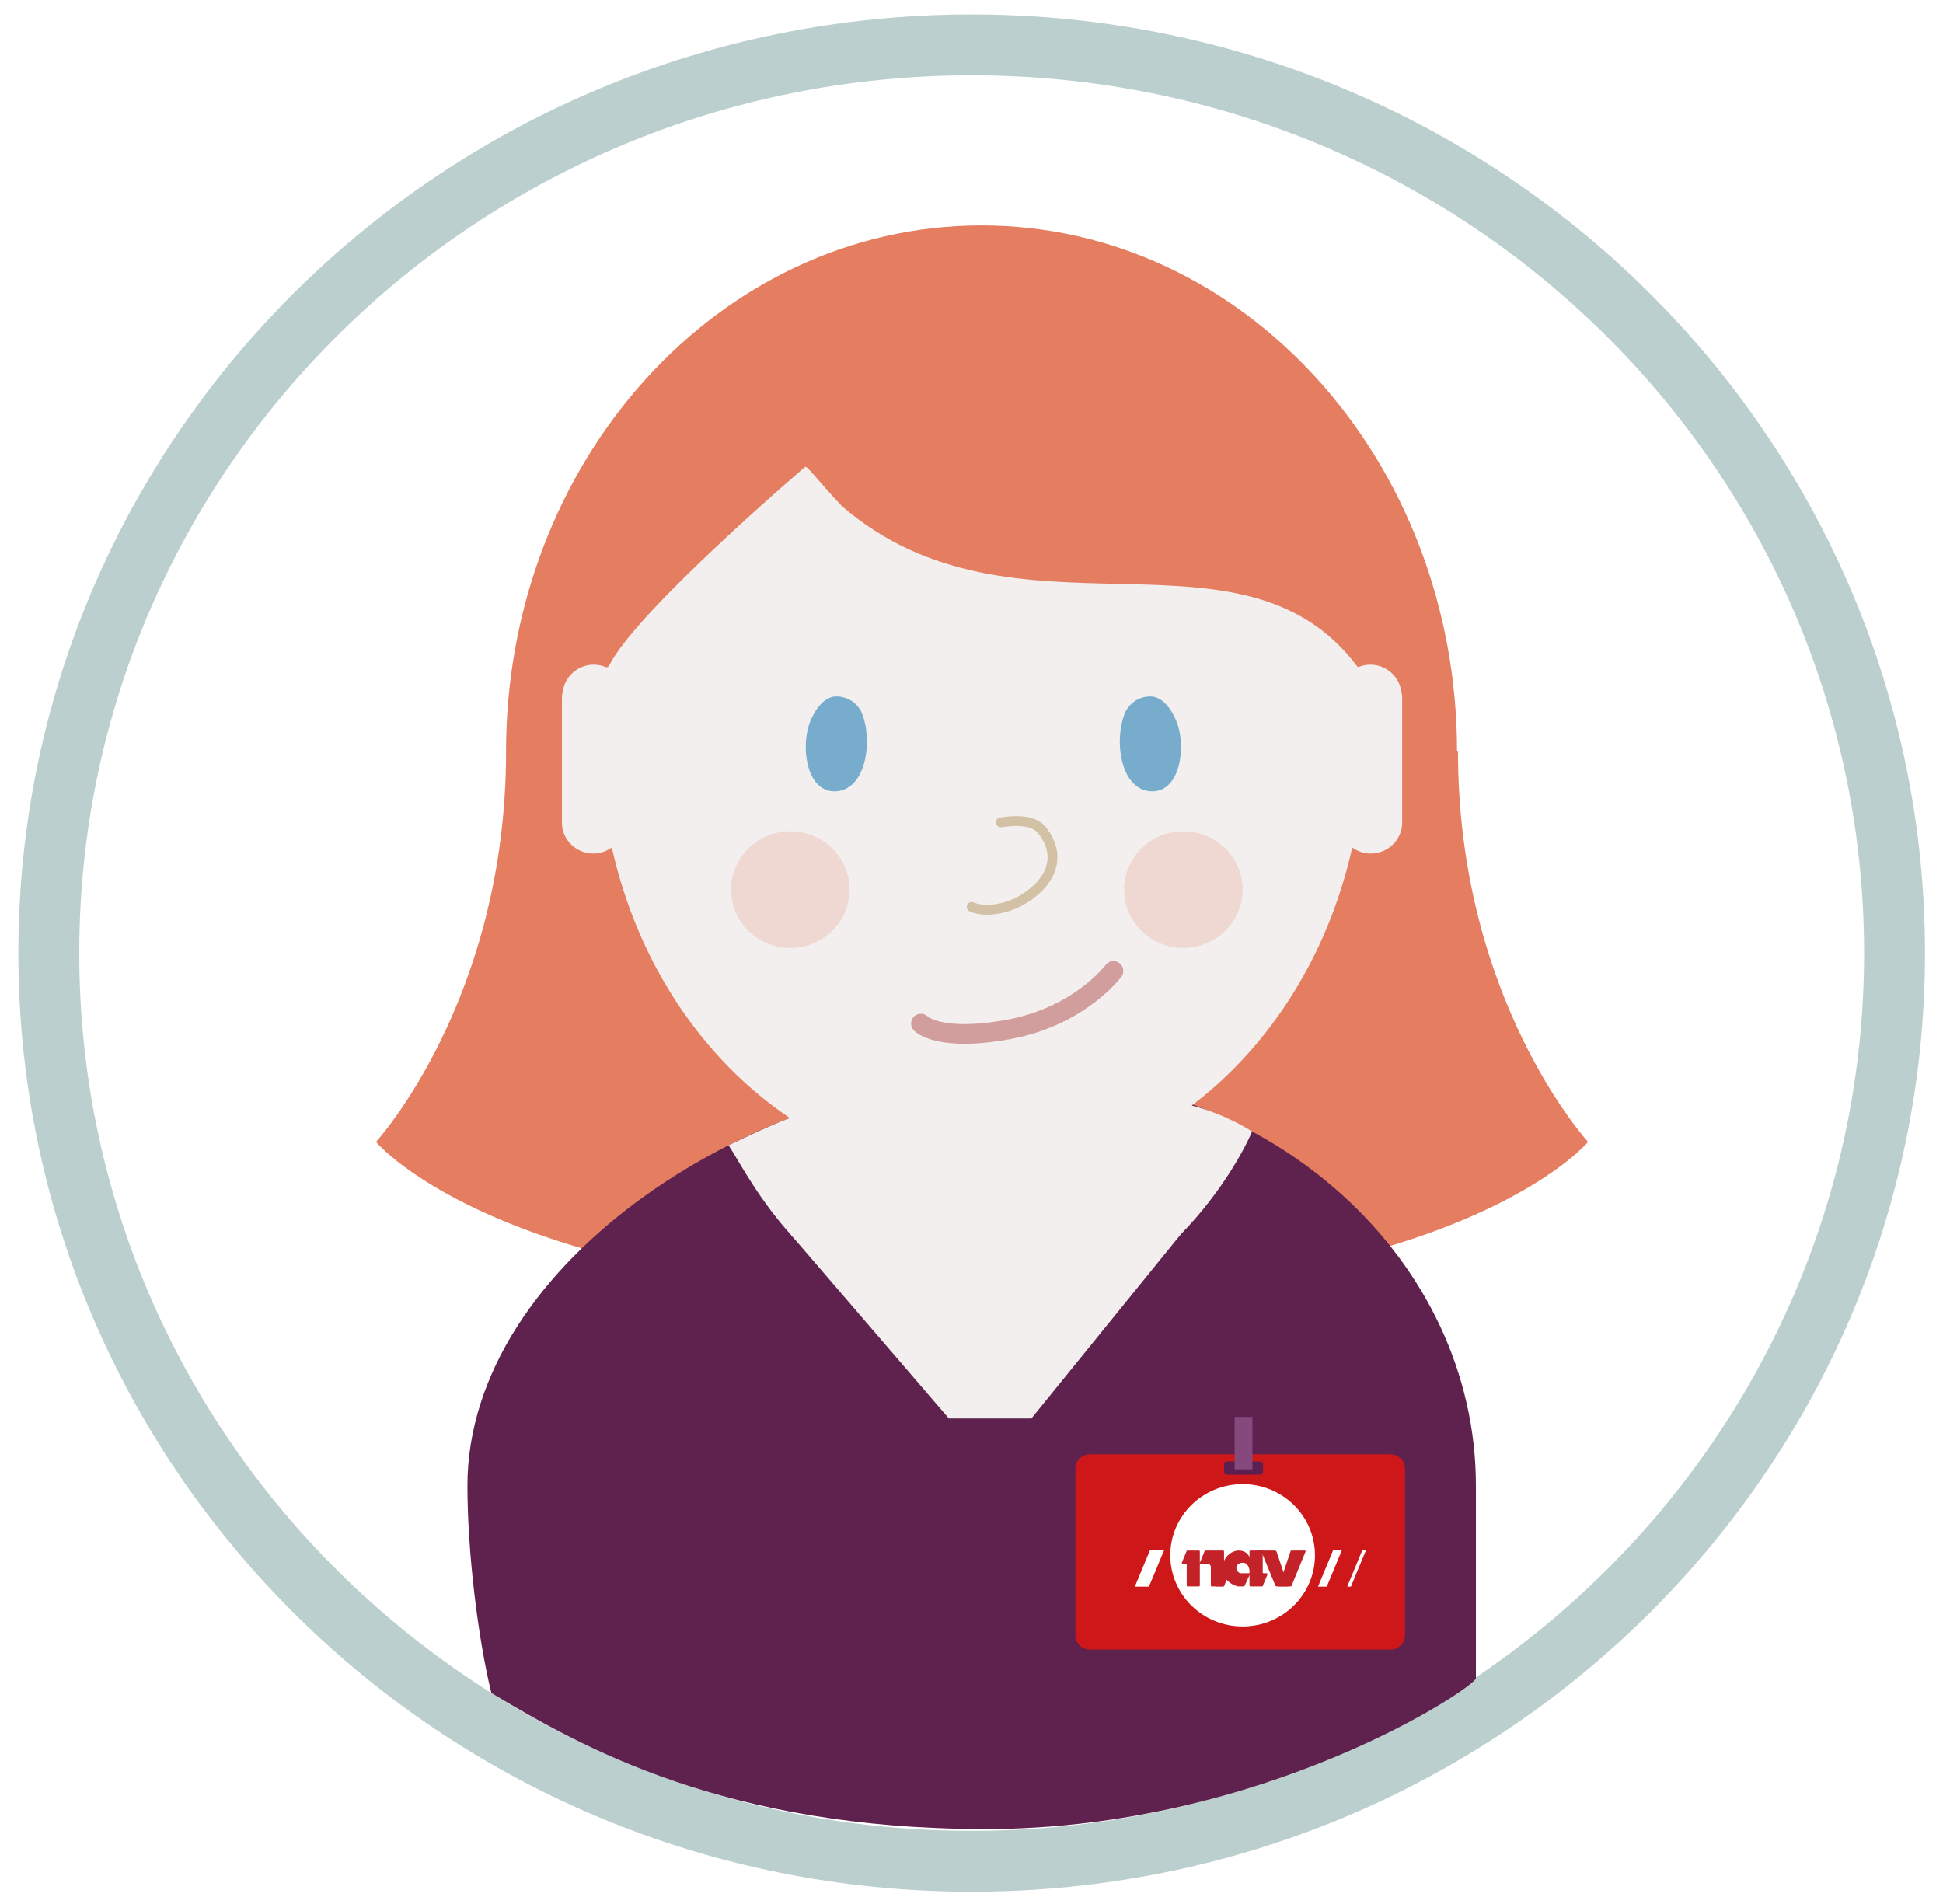
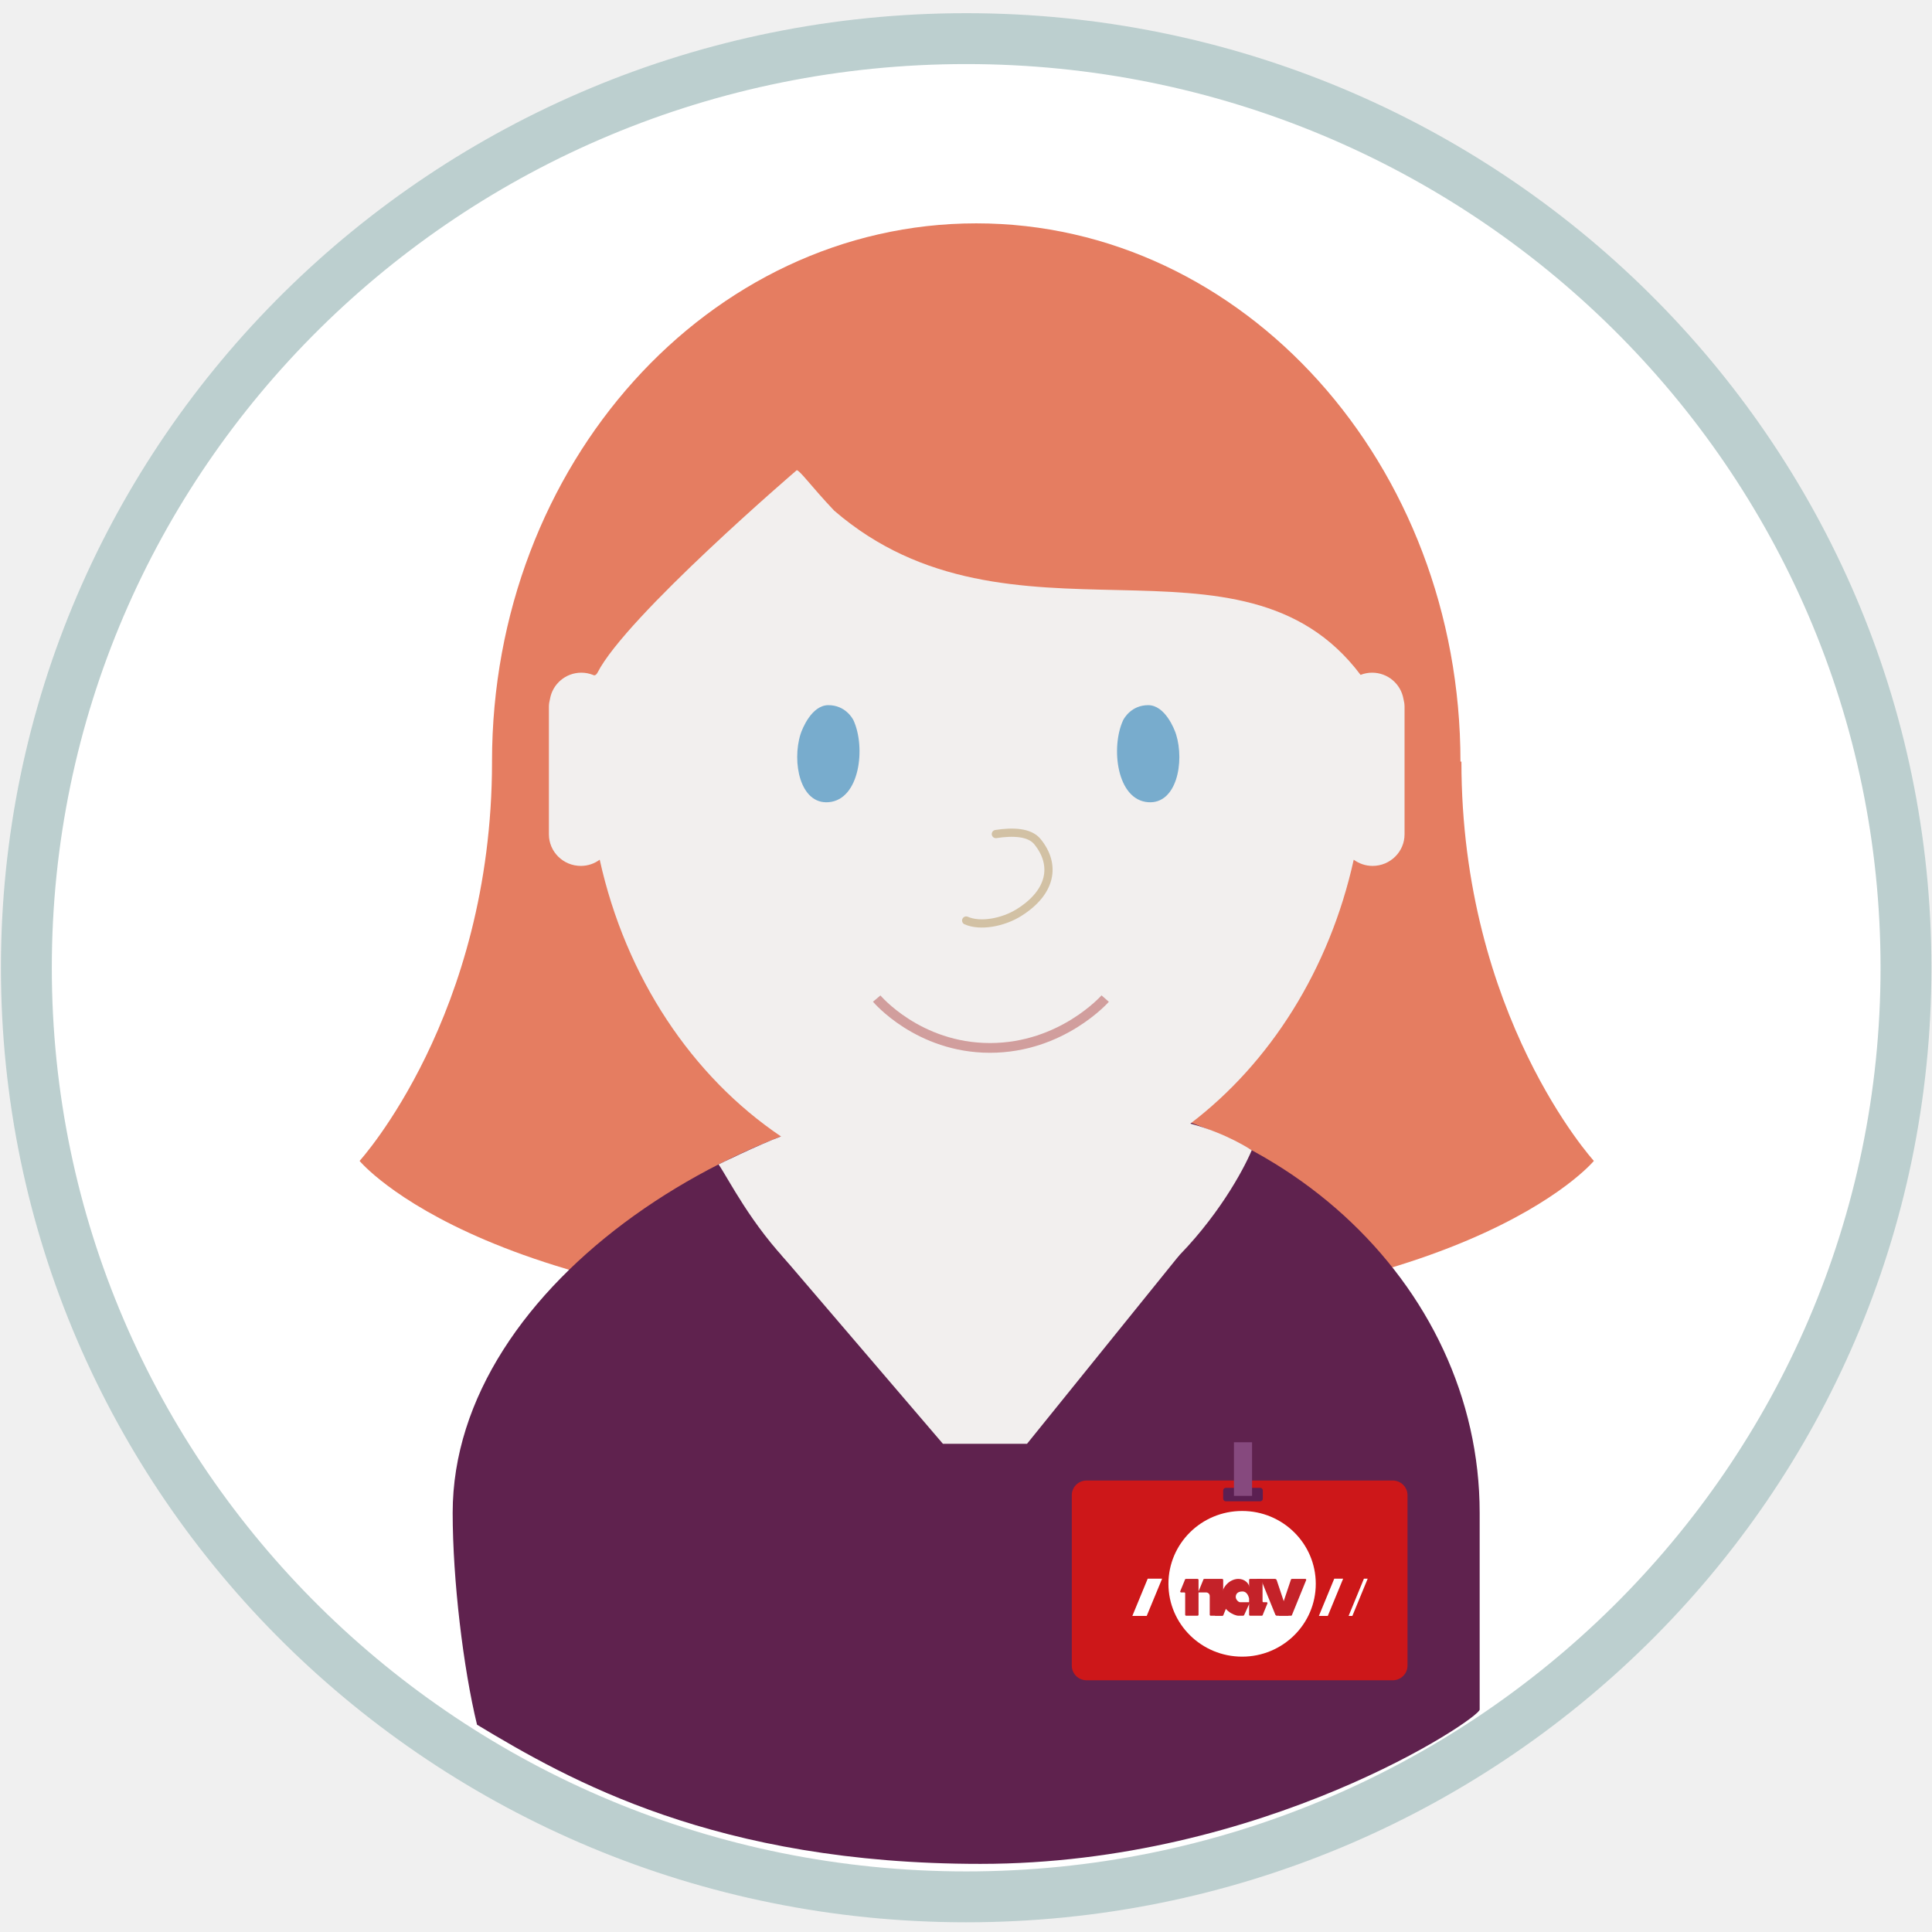
- <svg xmlns="http://www.w3.org/2000/svg" width="100px" height="98px" viewBox="0 0 100 98" version="1.1">
+ <svg xmlns="http://www.w3.org/2000/svg" width="119px" height="119px" viewBox="0 0 119 119" version="1.1">
  <defs />
-   <g id="Page-1" stroke="none" stroke-width="1" fill="none" fill-rule="evenodd">
-     <g id="Release-29.-sep---intro-på-sykmeldingen" transform="translate(-231, -391)">
-       <text id="•-Vi-viser-deg-sykme" font-family="ArialMT, Arial" font-size="16" font-weight="normal" line-spacing="23" fill="#3E3832">
-         <tspan x="301" y="500">• Vi viser deg sykmeldingen din, og du sjekker om opplysningene er </tspan>
-         <tspan x="301" y="523">riktige. </tspan>
-         <tspan x="301" y="546">• Du starter sykmeldingen og sender den eventuelt til arbeidsgiveren </tspan>
-         <tspan x="301" y="569">din. </tspan>
-       </text>
-       <rect id="Bakgrunn---sykemelding" fill="#FFFFFF" x="192" y="364" width="640" height="394" />
-       <g id="NAV-ansatt-illustrasjon" transform="translate(233, 393)">
-         <g id="Page-1-Copy">
-           <path d="M95.506,47.055 C95.506,72.872 74.24,93.801 48.009,93.801 C21.777,93.801 0.512,72.872 0.512,47.055 C0.512,21.238 21.777,0.31 48.009,0.31 C74.24,0.31 95.506,21.238 95.506,47.055 L95.506,47.055 Z" id="Fill-1" fill="#FFFFFF" />
-           <path d="M95.506,47.055 C95.506,72.872 74.24,93.801 48.009,93.801 C21.777,93.801 0.512,72.872 0.512,47.055 C0.512,21.238 21.777,0.31 48.009,0.31 C74.24,0.31 95.506,21.238 95.506,47.055 L95.506,47.055 Z" id="Stroke-3" stroke="#BCCFCF" stroke-width="3.134" />
-           <path d="M73.038,36.684 L72.989,36.684 C72.989,21.729 62.033,9.603 48.518,9.603 C35.002,9.603 24.045,21.729 24.045,36.684 C24.045,36.689 24.046,36.693 24.046,36.698 C24.041,49.471 17.352,56.774 17.352,56.774 C17.352,56.774 23.958,64.753 48.518,64.753 L48.542,64.752 L48.566,64.753 C73.126,64.753 79.732,56.774 79.732,56.774 C79.732,56.774 73.038,49.466 73.038,36.684" id="Fill-5" fill="#E57D61" />
-           <path d="M50.325,53.241 C63.541,53.241 73.961,62.908 73.961,74.475 L73.961,84.379 C73.961,84.821 63.068,92.142 48.729,92.142 C35.371,92.142 27.948,87.935 23.288,85.14 C22.595,82.307 22.057,77.866 22.057,74.475 C22.057,62.908 37.109,53.241 50.325,53.241" id="Fill-7" fill="#5F224E" />
-           <path d="M70.108,33.529 C69.977,32.78 69.319,32.21 68.523,32.21 C68.317,32.21 68.122,32.252 67.941,32.321 C67.918,32.323 67.896,32.324 67.873,32.327 C61.894,24.314 50.234,31.706 41.335,24.055 C40.194,22.858 39.6,22.024 39.444,22.024 C39.444,22.024 30.813,29.389 29.376,32.21 C29.376,32.21 29.275,32.412 29.144,32.321 C28.964,32.252 28.769,32.21 28.563,32.21 C27.765,32.21 27.107,32.781 26.976,33.529 C26.943,33.655 26.92,33.786 26.92,33.922 L26.92,40.342 C26.92,41.22 27.643,41.932 28.536,41.932 C28.894,41.932 29.221,41.814 29.489,41.62 C30.806,47.552 34.168,52.533 38.651,55.543 C37.5,55.969 35.495,56.949 35.495,56.949 C36.509,58.414 40.002,66.109 48.537,66.109 C57.072,66.109 61.592,58.251 62.441,56.237 C62.441,56.237 61.184,55.388 59.338,54.898 C63.367,51.848 66.367,47.147 67.595,41.62 C67.863,41.814 68.19,41.932 68.548,41.932 C69.44,41.932 70.164,41.22 70.164,40.342 L70.164,33.922 C70.164,33.786 70.141,33.655 70.108,33.529" id="Fill-9" fill="#F2EFEE" />
-           <path d="M60.872,75.693 L59.467,75.693 C59.274,75.693 59.117,75.539 59.117,75.349 L59.117,75.325 C59.117,75.135 59.274,74.981 59.467,74.981 L60.872,74.981 C61.065,74.981 61.221,75.135 61.221,75.325 L61.221,75.349 C61.221,75.539 61.065,75.693 60.872,75.693" id="Fill-11" fill="#5F224E" />
-           <path d="M41.051,38.727 C39.604,38.836 39.2,36.703 39.635,35.31 C39.717,35.046 40.196,33.845 41.044,33.845 C41.892,33.845 42.266,34.501 42.317,34.614 C42.94,35.972 42.635,38.607 41.051,38.727" id="Fill-13" fill="#78ACCD" />
-           <path d="M57.201,38.727 C58.648,38.836 59.053,36.703 58.617,35.31 C58.535,35.046 58.056,33.845 57.208,33.845 C56.361,33.845 55.987,34.501 55.935,34.614 C55.312,35.972 55.617,38.607 57.201,38.727" id="Fill-15" fill="#78ACCD" />
-           <path d="M45.397,50.683 C45.397,50.683 46.306,51.657 49.946,50.977 C53.585,50.298 55.305,47.974 55.305,47.974" id="Stroke-17" stroke="#D19E9D" stroke-width="1.013" stroke-linecap="round" />
-           <g id="Group-22" transform="translate(47.72254, 39.86906)">
-             <path d="M1.786,0.46 C2.651,0.327 3.495,0.359 3.89,0.845 C4.855,2.03 4.578,3.4 2.954,4.411 C2.141,4.916 0.991,5.123 0.286,4.811" id="Fill-19" fill="#F2EFEE" />
-             <path d="M1.786,0.46 C2.651,0.327 3.495,0.359 3.89,0.845 C4.855,2.03 4.578,3.4 2.954,4.411 C2.141,4.916 0.991,5.123 0.286,4.811" id="Stroke-21" stroke="#D2C1A4" stroke-width="0.506" stroke-linecap="round" />
-           </g>
-           <polygon id="Fill-23" fill="#F2EFEE" points="46.834 71.007 51.084 71.007 58.783 61.516 38.675 61.516" />
-           <path d="M69.564,82.905 L54.095,82.905 C53.681,82.905 53.346,82.574 53.346,82.167 L53.346,73.591 C53.346,73.184 53.681,72.854 54.095,72.854 L69.564,72.854 C69.978,72.854 70.313,73.184 70.313,73.591 L70.313,82.167 C70.313,82.574 69.978,82.905 69.564,82.905" id="Fill-25" fill="#CD1719" />
-           <path d="M65.677,78.051 C65.677,80.074 64.012,81.716 61.956,81.716 C59.898,81.716 58.231,80.074 58.231,78.051 C58.231,76.028 59.898,74.387 61.956,74.387 C64.012,74.387 65.677,76.028 65.677,78.051" id="Fill-27" fill="#FFFFFF" />
-           <polygon id="Fill-29" fill="#FFFFFF" points="57.133 79.666 56.407 79.666 57.183 77.794 57.911 77.794" />
-           <polygon id="Fill-31" fill="#FFFFFF" points="66.285 79.666 65.834 79.666 66.611 77.794 67.061 77.794" />
-           <polygon id="Fill-33" fill="#FFFFFF" points="67.527 79.666 67.336 79.666 68.111 77.794 68.301 77.794" />
-           <path d="M59.128,79.657 L59.7,79.657 C59.73,79.657 59.752,79.635 59.752,79.607 L59.752,77.855 C59.752,77.827 59.73,77.804 59.7,77.804 L59.122,77.804 C59.084,77.804 59.056,77.834 59.056,77.87 L58.828,78.422 C58.814,78.45 58.838,78.484 58.868,78.484 L59.031,78.484 C59.056,78.484 59.077,78.502 59.077,78.529 L59.077,79.607 C59.077,79.635 59.099,79.657 59.128,79.657" id="Fill-35" fill="#C42229" />
-           <path d="M60.37,79.657 L60.943,79.657 C60.973,79.657 60.998,79.635 60.998,79.607 L60.998,77.855 C60.998,77.827 60.973,77.804 60.943,77.804 L60.052,77.804 C60.015,77.804 59.984,77.834 59.984,77.87 L59.757,78.422 L59.678,78.484 L60.134,78.484 C60.235,78.484 60.319,78.563 60.319,78.665 L60.319,79.607 C60.319,79.635 60.341,79.657 60.37,79.657" id="Fill-37" fill="#C42229" />
-           <path d="M62.933,77.804 L62.36,77.804 C62.331,77.804 62.307,77.826 62.307,77.854 L62.307,79.606 C62.307,79.635 62.331,79.657 62.36,79.657 L62.939,79.657 C62.977,79.657 63.006,79.628 63.006,79.592 L63.233,79.039 C63.247,79.01 63.225,78.977 63.19,78.977 L63.032,78.977 C63.006,78.977 62.988,78.956 62.988,78.933 L62.988,77.854 C62.988,77.826 62.961,77.804 62.933,77.804" id="Fill-39" fill="#C42229" />
-           <path d="M60.575,79.657 L60.952,79.657 C60.988,79.657 61.019,79.627 61.019,79.592 L61.245,79.039 C61.259,79.01 61.237,78.977 61.204,78.977 L61.045,78.977 L60.575,79.657 Z" id="Fill-41" fill="#C42229" />
-           <path d="M64.467,77.804 L65.149,77.804 C65.182,77.804 65.206,77.835 65.192,77.865 L64.47,79.629 C64.464,79.647 64.448,79.657 64.427,79.657 L63.811,79.657 L64.423,77.834 C64.429,77.816 64.448,77.804 64.467,77.804" id="Fill-43" fill="#C42229" />
-           <path d="M63.613,77.804 L62.649,77.804 C62.581,77.804 62.926,77.87 62.95,77.931 L63.632,79.599 C63.646,79.636 63.68,79.657 63.719,79.657 L64.303,79.657 L63.702,77.866 C63.69,77.828 63.653,77.804 63.613,77.804" id="Fill-45" fill="#C42229" />
-           <path d="M61.763,77.804 C62.082,77.804 62.354,78.02 62.354,78.398 C62.354,78.772 62.305,78.794 62.305,78.794 C62.305,78.794 62.252,78.436 61.971,78.436 C61.696,78.436 61.633,78.595 61.633,78.712 C61.633,78.849 61.774,78.977 61.852,78.977 L62.354,78.977 L62.058,79.623 C62.047,79.644 62.026,79.657 62.003,79.657 L61.775,79.657 C61.536,79.657 60.913,79.349 60.913,78.754 C60.913,78.156 61.376,77.804 61.763,77.804" id="Fill-47" fill="#C42229" />
-           <path d="M62.867,73.901 L61.132,73.901 C61.058,73.901 60.998,73.842 60.998,73.768 L60.998,73.354 C60.998,73.281 61.058,73.222 61.132,73.222 L62.867,73.222 C62.942,73.222 63.002,73.281 63.002,73.354 L63.002,73.768 C63.002,73.842 62.942,73.901 62.867,73.901" id="Fill-49" fill="#5B1F52" />
-           <polygon id="Fill-51" fill="#86497E" points="61.542 73.627 62.458 73.627 62.458 70.929 61.542 70.929" />
-           <path d="M41.726,43.79 C41.726,45.448 40.36,46.792 38.675,46.792 C36.991,46.792 35.625,45.448 35.625,43.79 C35.625,42.132 36.991,40.788 38.675,40.788 C40.36,40.788 41.726,42.132 41.726,43.79" id="Fill-53" fill-opacity="0.2" fill="#E57D61" />
-           <path d="M61.954,43.79 C61.954,45.448 60.588,46.792 58.904,46.792 C57.219,46.792 55.853,45.448 55.853,43.79 C55.853,42.132 57.219,40.788 58.904,40.788 C60.588,40.788 61.954,42.132 61.954,43.79" id="Fill-54" fill-opacity="0.2" fill="#E57D61" />
-         </g>
+   <g id="Landingssiden" stroke="none" stroke-width="1" fill="none" fill-rule="evenodd">
+     <g id="Page-1" transform="translate(1, 2)">
+       <path d="M116.398,57.607 C116.398,89.213 90.481,114.835 58.511,114.835 C26.541,114.835 0.624,89.213 0.624,57.607 C0.624,26.001 26.541,0.379 58.511,0.379 C90.481,0.379 116.398,26.001 116.398,57.607 L116.398,57.607 Z" id="Fill-1" fill="#FFFFFF" />
+       <path d="M116.398,57.607 C116.398,89.213 90.481,114.835 58.511,114.835 C26.541,114.835 0.624,89.213 0.624,57.607 C0.624,26.001 26.541,0.379 58.511,0.379 C90.481,0.379 116.398,26.001 116.398,57.607 L116.398,57.607 Z" id="Stroke-3" stroke="#BCCFCF" stroke-width="3.134" />
+       <path d="M89.015,44.911 L88.956,44.911 C88.956,26.601 75.602,11.757 59.131,11.757 C42.659,11.757 29.305,26.601 29.305,44.911 C29.305,44.916 29.306,44.921 29.306,44.927 C29.3,60.564 21.148,69.505 21.148,69.505 C21.148,69.505 29.199,79.273 59.132,79.273 L59.161,79.272 L59.19,79.273 C89.122,79.273 97.173,69.505 97.173,69.505 C97.173,69.505 89.015,60.558 89.015,44.911" id="Fill-5" fill="#E57D61" />
+       <path d="M61.333,65.18 C77.441,65.18 90.139,77.015 90.139,91.176 L90.139,103.301 C90.139,103.842 76.864,112.804 59.388,112.804 C43.109,112.804 34.062,107.653 28.382,104.232 C27.538,100.763 26.882,95.327 26.882,91.176 C26.882,77.015 45.227,65.18 61.333,65.18 L65.305,76.611" id="Fill-7" fill="#5F224E" />
+       <path d="M83.512,39.433 C83.261,39.433 83.023,39.484 82.803,39.568 C75.433,29.766 61.223,38.816 50.377,29.449 C48.987,27.984 48.263,26.963 48.073,26.963 C48.073,26.963 37.553,35.979 35.802,39.433 C35.802,39.433 35.679,39.68 35.519,39.568 C35.3,39.484 35.062,39.433 34.812,39.433 C33.839,39.433 33.036,40.132 32.878,41.047 C32.837,41.202 32.809,41.362 32.809,41.529 L32.809,49.389 C32.809,50.463 33.69,51.335 34.778,51.335 C35.214,51.335 35.613,51.191 35.939,50.953 C37.545,58.216 41.642,64.313 47.106,67.998 C45.703,68.52 43.26,69.72 43.26,69.72 C44.496,71.513 48.752,80.934 59.155,80.934 C69.557,80.934 75.066,71.314 76.1,68.848 C76.1,68.848 74.567,67.808 72.318,67.209 C77.229,63.474 80.885,57.719 82.381,50.953 C82.708,51.191 83.107,51.335 83.543,51.335 C84.63,51.335 85.512,50.463 85.512,49.389 L85.512,41.529 C85.512,41.362 85.484,41.202 85.444,41.047 C85.284,40.131 84.483,39.433 83.512,39.433 Z" id="Fill-9" fill="#F2EFEE" />
+       <path d="M74.187,92.667 L72.475,92.667 C72.24,92.667 72.049,92.478 72.049,92.246 L72.049,92.216 C72.049,91.983 72.24,91.795 72.475,91.795 L74.187,91.795 C74.423,91.795 74.613,91.983 74.613,92.216 L74.613,92.246 C74.613,92.478 74.423,92.667 74.187,92.667" id="Fill-11" fill="#5F224E" />
+       <path d="M50.031,47.411 C48.268,47.545 47.775,44.934 48.305,43.229 C48.406,42.905 48.989,41.434 50.023,41.434 C51.055,41.434 51.511,42.238 51.574,42.376 C52.333,44.039 51.962,47.265 50.031,47.411" id="Fill-13" fill="#78ACCD" />
+       <path d="M69.713,47.411 C71.477,47.545 71.97,44.934 71.439,43.229 C71.339,42.905 70.756,41.434 69.722,41.434 C68.69,41.434 68.234,42.238 68.171,42.376 C67.411,44.039 67.783,47.265 69.713,47.411" id="Fill-15" fill="#78ACCD" />
+       <g id="Group-22" transform="translate(58.16185, 48.80948)">
+         <path d="M2.177,0.563 C3.231,0.4 4.259,0.439 4.741,1.034 C5.917,2.486 5.579,4.162 3.6,5.4 C2.61,6.018 1.208,6.271 0.349,5.89" id="Fill-19" fill="#F2EFEE" />
+         <path d="M2.177,0.563 C3.231,0.4 4.259,0.439 4.741,1.034 C5.917,2.486 5.579,4.162 3.6,5.4 C2.61,6.018 1.208,6.271 0.349,5.89" id="Stroke-21" stroke="#D2C1A4" stroke-width="0.506" stroke-linecap="round" />
      </g>
+       <polygon id="Fill-23" fill="#F2EFEE" points="57.079 86.93 62.258 86.93 71.642 75.31 47.136 75.31" />
+       <path d="M84.781,101.496 L65.929,101.496 C65.424,101.496 65.016,101.091 65.016,100.593 L65.016,90.093 C65.016,89.595 65.424,89.191 65.929,89.191 L84.781,89.191 C85.286,89.191 85.694,89.595 85.694,90.093 L85.694,100.593 C85.694,101.091 85.286,101.496 84.781,101.496" id="Fill-25" fill="#CD1719" />
+       <path d="M80.044,95.554 C80.044,98.03 78.014,100.04 75.509,100.04 C73,100.04 70.969,98.03 70.969,95.554 C70.969,93.077 73,91.067 75.509,91.067 C78.014,91.067 80.044,93.077 80.044,95.554" id="Fill-27" fill="#FFFFFF" />
+       <polygon id="Fill-29" fill="#FFFFFF" points="69.631 97.531 68.746 97.531 69.692 95.238 70.579 95.238" />
+       <polygon id="Fill-31" fill="#FFFFFF" points="80.785 97.531 80.236 97.531 81.182 95.238 81.73 95.238" />
+       <polygon id="Fill-33" fill="#FFFFFF" points="82.298 97.531 82.066 97.531 83.01 95.238 83.242 95.238" />
+       <path d="M72.062,97.52 L72.759,97.52 C72.796,97.52 72.823,97.493 72.823,97.458 L72.823,95.314 C72.823,95.279 72.796,95.251 72.759,95.251 L72.055,95.251 C72.009,95.251 71.974,95.287 71.974,95.332 L71.697,96.008 C71.68,96.042 71.708,96.084 71.746,96.084 L71.945,96.084 C71.974,96.084 72,96.106 72,96.139 L72,97.458 C72,97.493 72.027,97.52 72.062,97.52" id="Fill-35" fill="#C42229" />
+       <path d="M73.576,97.52 L74.274,97.52 C74.311,97.52 74.341,97.493 74.341,97.458 L74.341,95.314 C74.341,95.279 74.311,95.251 74.274,95.251 L73.189,95.251 C73.143,95.251 73.106,95.287 73.106,95.332 L72.829,96.008 L72.733,96.084 L73.288,96.084 C73.412,96.084 73.513,96.181 73.513,96.305 L73.513,97.458 C73.513,97.493 73.54,97.52 73.576,97.52" id="Fill-37" fill="#C42229" />
+       <path d="M76.002,95.251 C75.966,95.251 75.937,95.278 75.937,95.313 L75.937,97.458 C75.937,97.492 75.966,97.52 76.002,97.52 L76.707,97.52 C76.754,97.52 76.789,97.484 76.789,97.439 L77.065,96.764 C77.082,96.727 77.056,96.687 77.013,96.687 L76.82,96.687 C76.789,96.687 76.766,96.662 76.766,96.634 L76.766,95.313 C76.766,95.278 76.733,95.251 76.7,95.251 L76.002,95.251 Z" id="Fill-39" fill="#C42229" />
+       <path d="M73.826,97.52 L74.285,97.52 C74.329,97.52 74.367,97.483 74.367,97.44 L74.643,96.763 C74.659,96.728 74.632,96.687 74.592,96.687 L74.398,96.687 L73.826,97.52 Z" id="Fill-41" fill="#C42229" />
+       <path d="M78.569,95.251 L79.4,95.251 C79.441,95.251 79.469,95.289 79.452,95.326 L78.573,97.486 C78.566,97.507 78.545,97.52 78.52,97.52 L77.769,97.52 L78.516,95.288 C78.523,95.266 78.545,95.251 78.569,95.251" id="Fill-43" fill="#C42229" />
+       <path d="M77.528,95.251 L76.353,95.251 C76.271,95.251 76.691,95.331 76.72,95.406 L77.551,97.449 C77.568,97.494 77.61,97.52 77.657,97.52 L78.37,97.52 L77.637,95.327 C77.622,95.28 77.577,95.251 77.528,95.251" id="Fill-45" fill="#C42229" />
+       <path d="M75.273,95.251 C75.662,95.251 75.993,95.515 75.993,95.979 C75.993,96.436 75.935,96.463 75.935,96.463 C75.935,96.463 75.869,96.025 75.527,96.025 C75.192,96.025 75.115,96.219 75.115,96.363 C75.115,96.531 75.287,96.687 75.382,96.687 L75.993,96.687 L75.633,97.478 C75.62,97.504 75.594,97.52 75.566,97.52 L75.288,97.52 C74.997,97.52 74.238,97.143 74.238,96.414 C74.238,95.682 74.802,95.251 75.273,95.251" id="Fill-47" fill="#C42229" />
+       <path d="M76.62,90.472 L74.505,90.472 C74.414,90.472 74.341,90.4 74.341,90.311 L74.341,89.804 C74.341,89.714 74.414,89.642 74.505,89.642 L76.62,89.642 C76.71,89.642 76.783,89.714 76.783,89.804 L76.783,90.311 C76.783,90.4 76.71,90.472 76.62,90.472" id="Fill-49" fill="#5B1F52" />
+       <polygon id="Fill-51" fill="#86497E" points="75.004 90.137 76.12 90.137 76.12 86.835 75.004 86.835" />
+       <path d="M53,59.507 C53,59.507 55.553,62.545 59.978,62.545 C64.404,62.545 67.073,59.507 67.073,59.507" stroke="#D19E9D" stroke-width="0.6" />
    </g>
  </g>
</svg>
